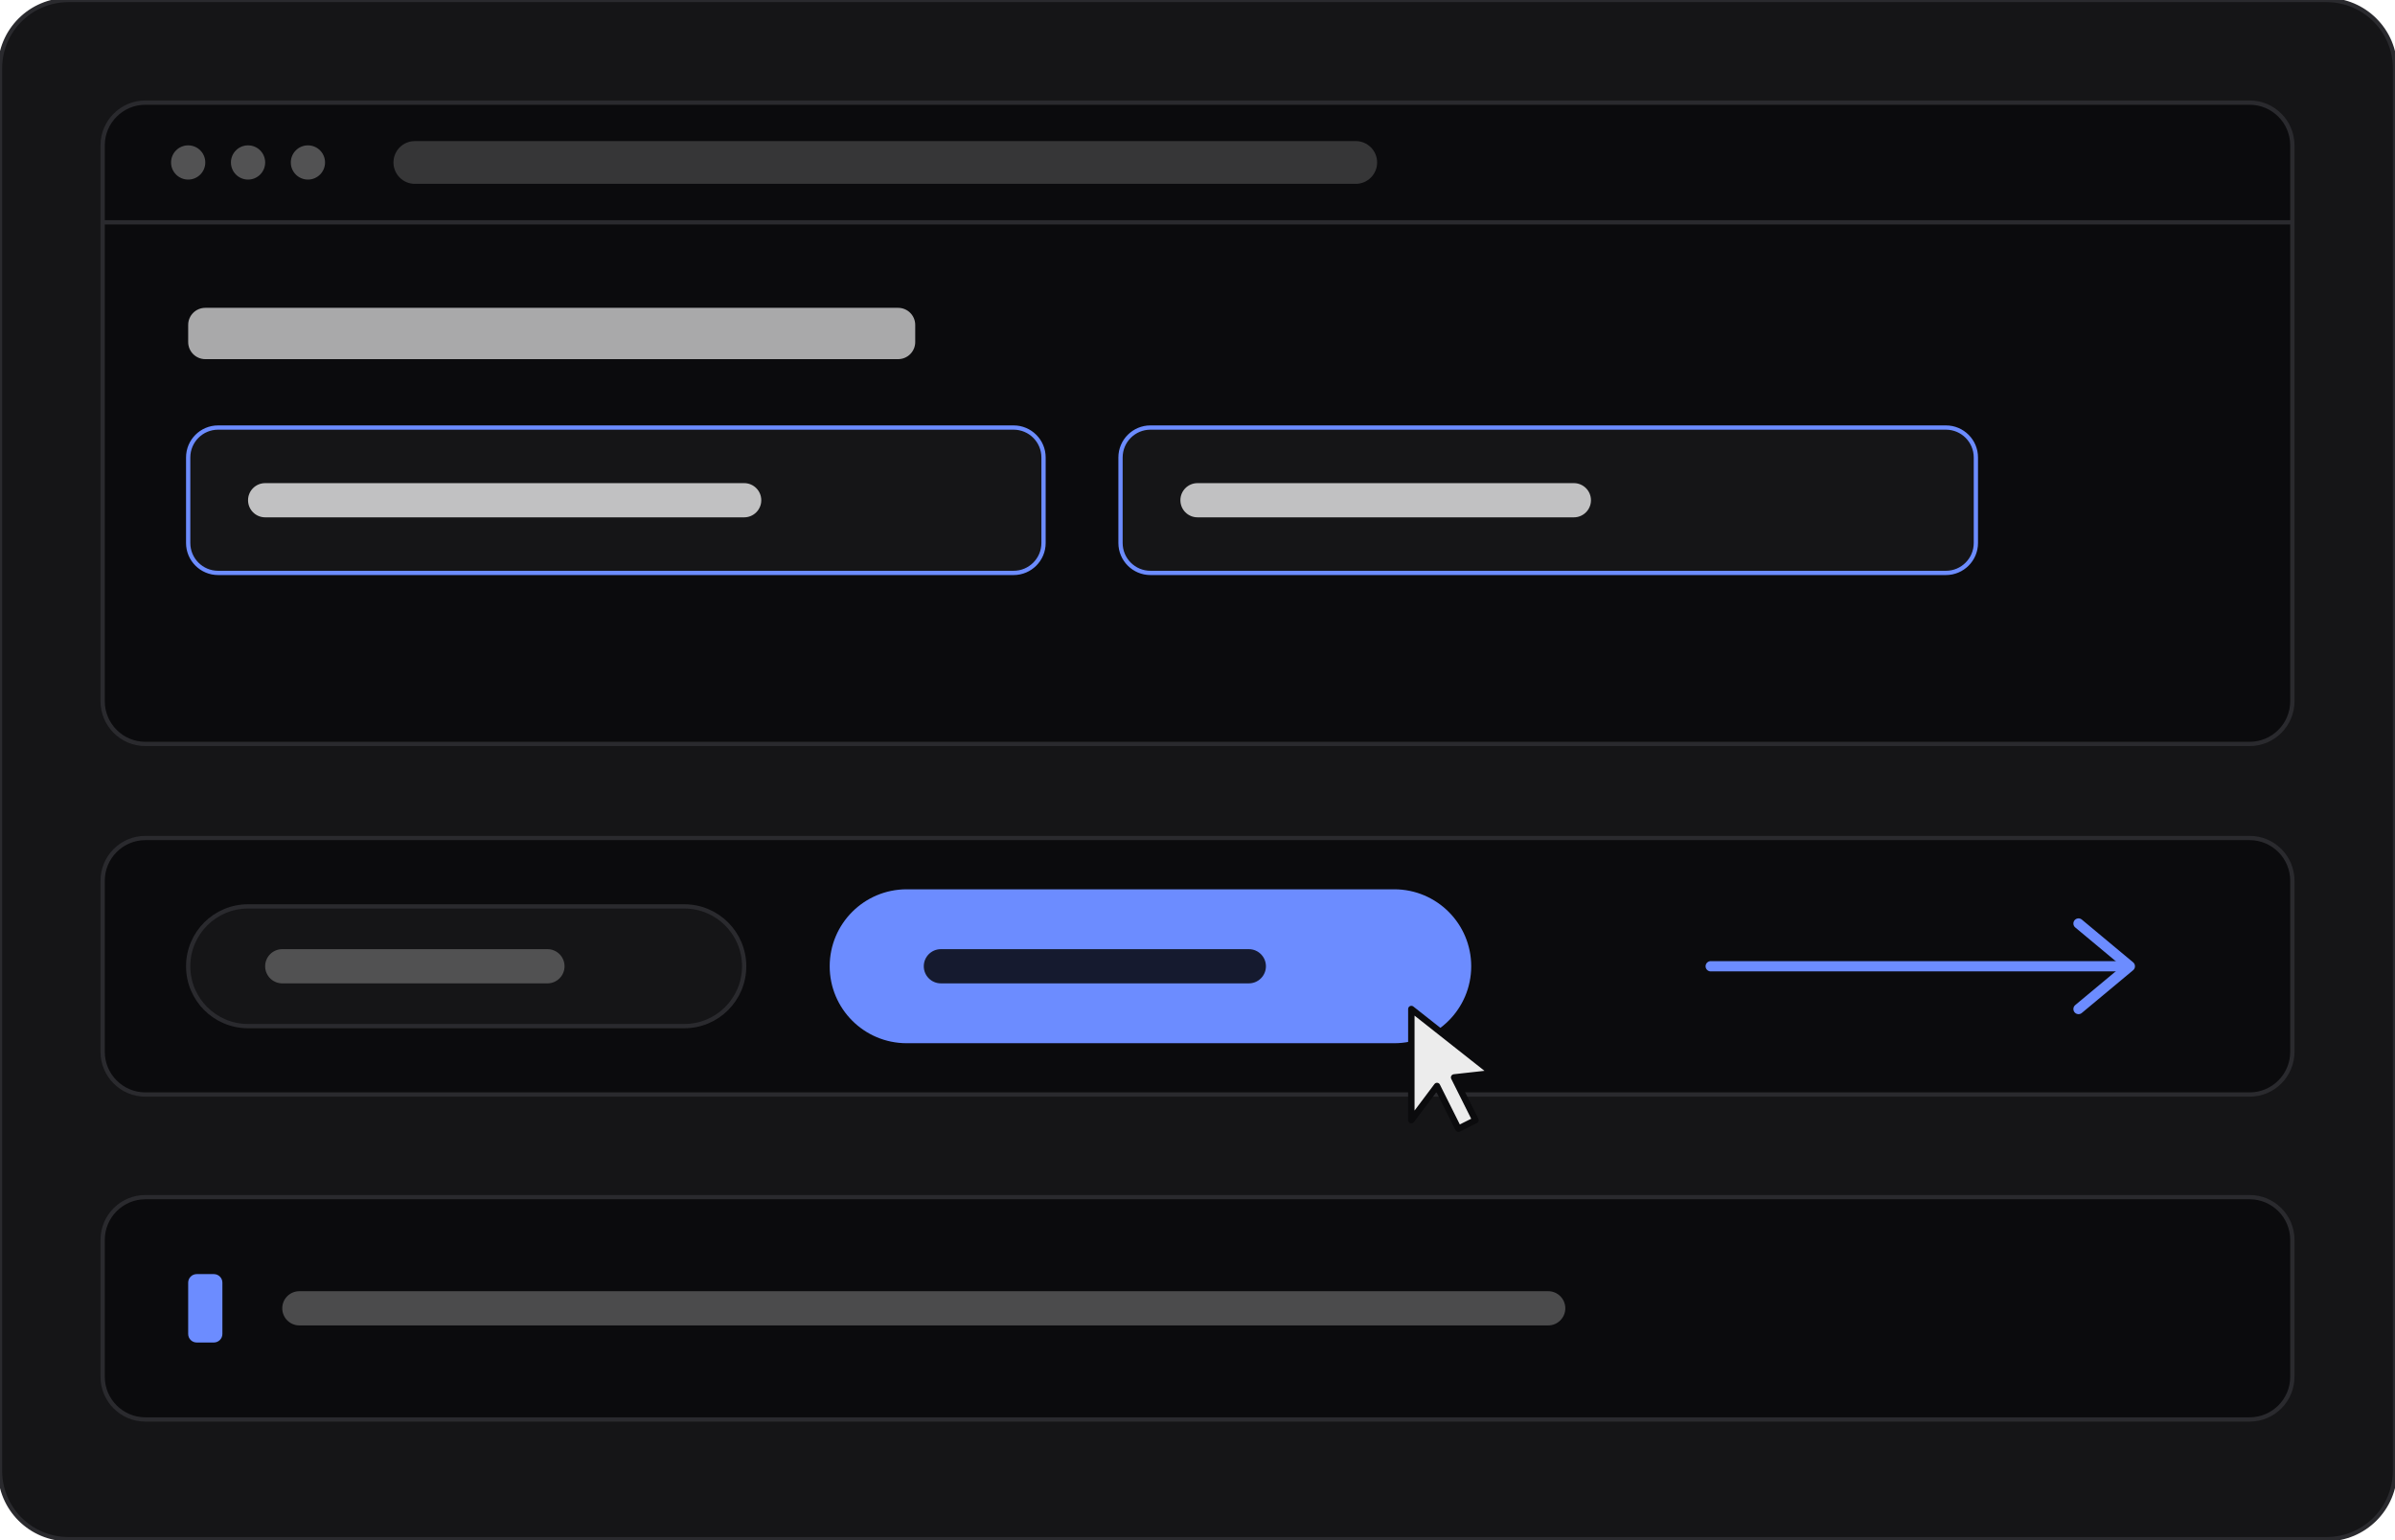
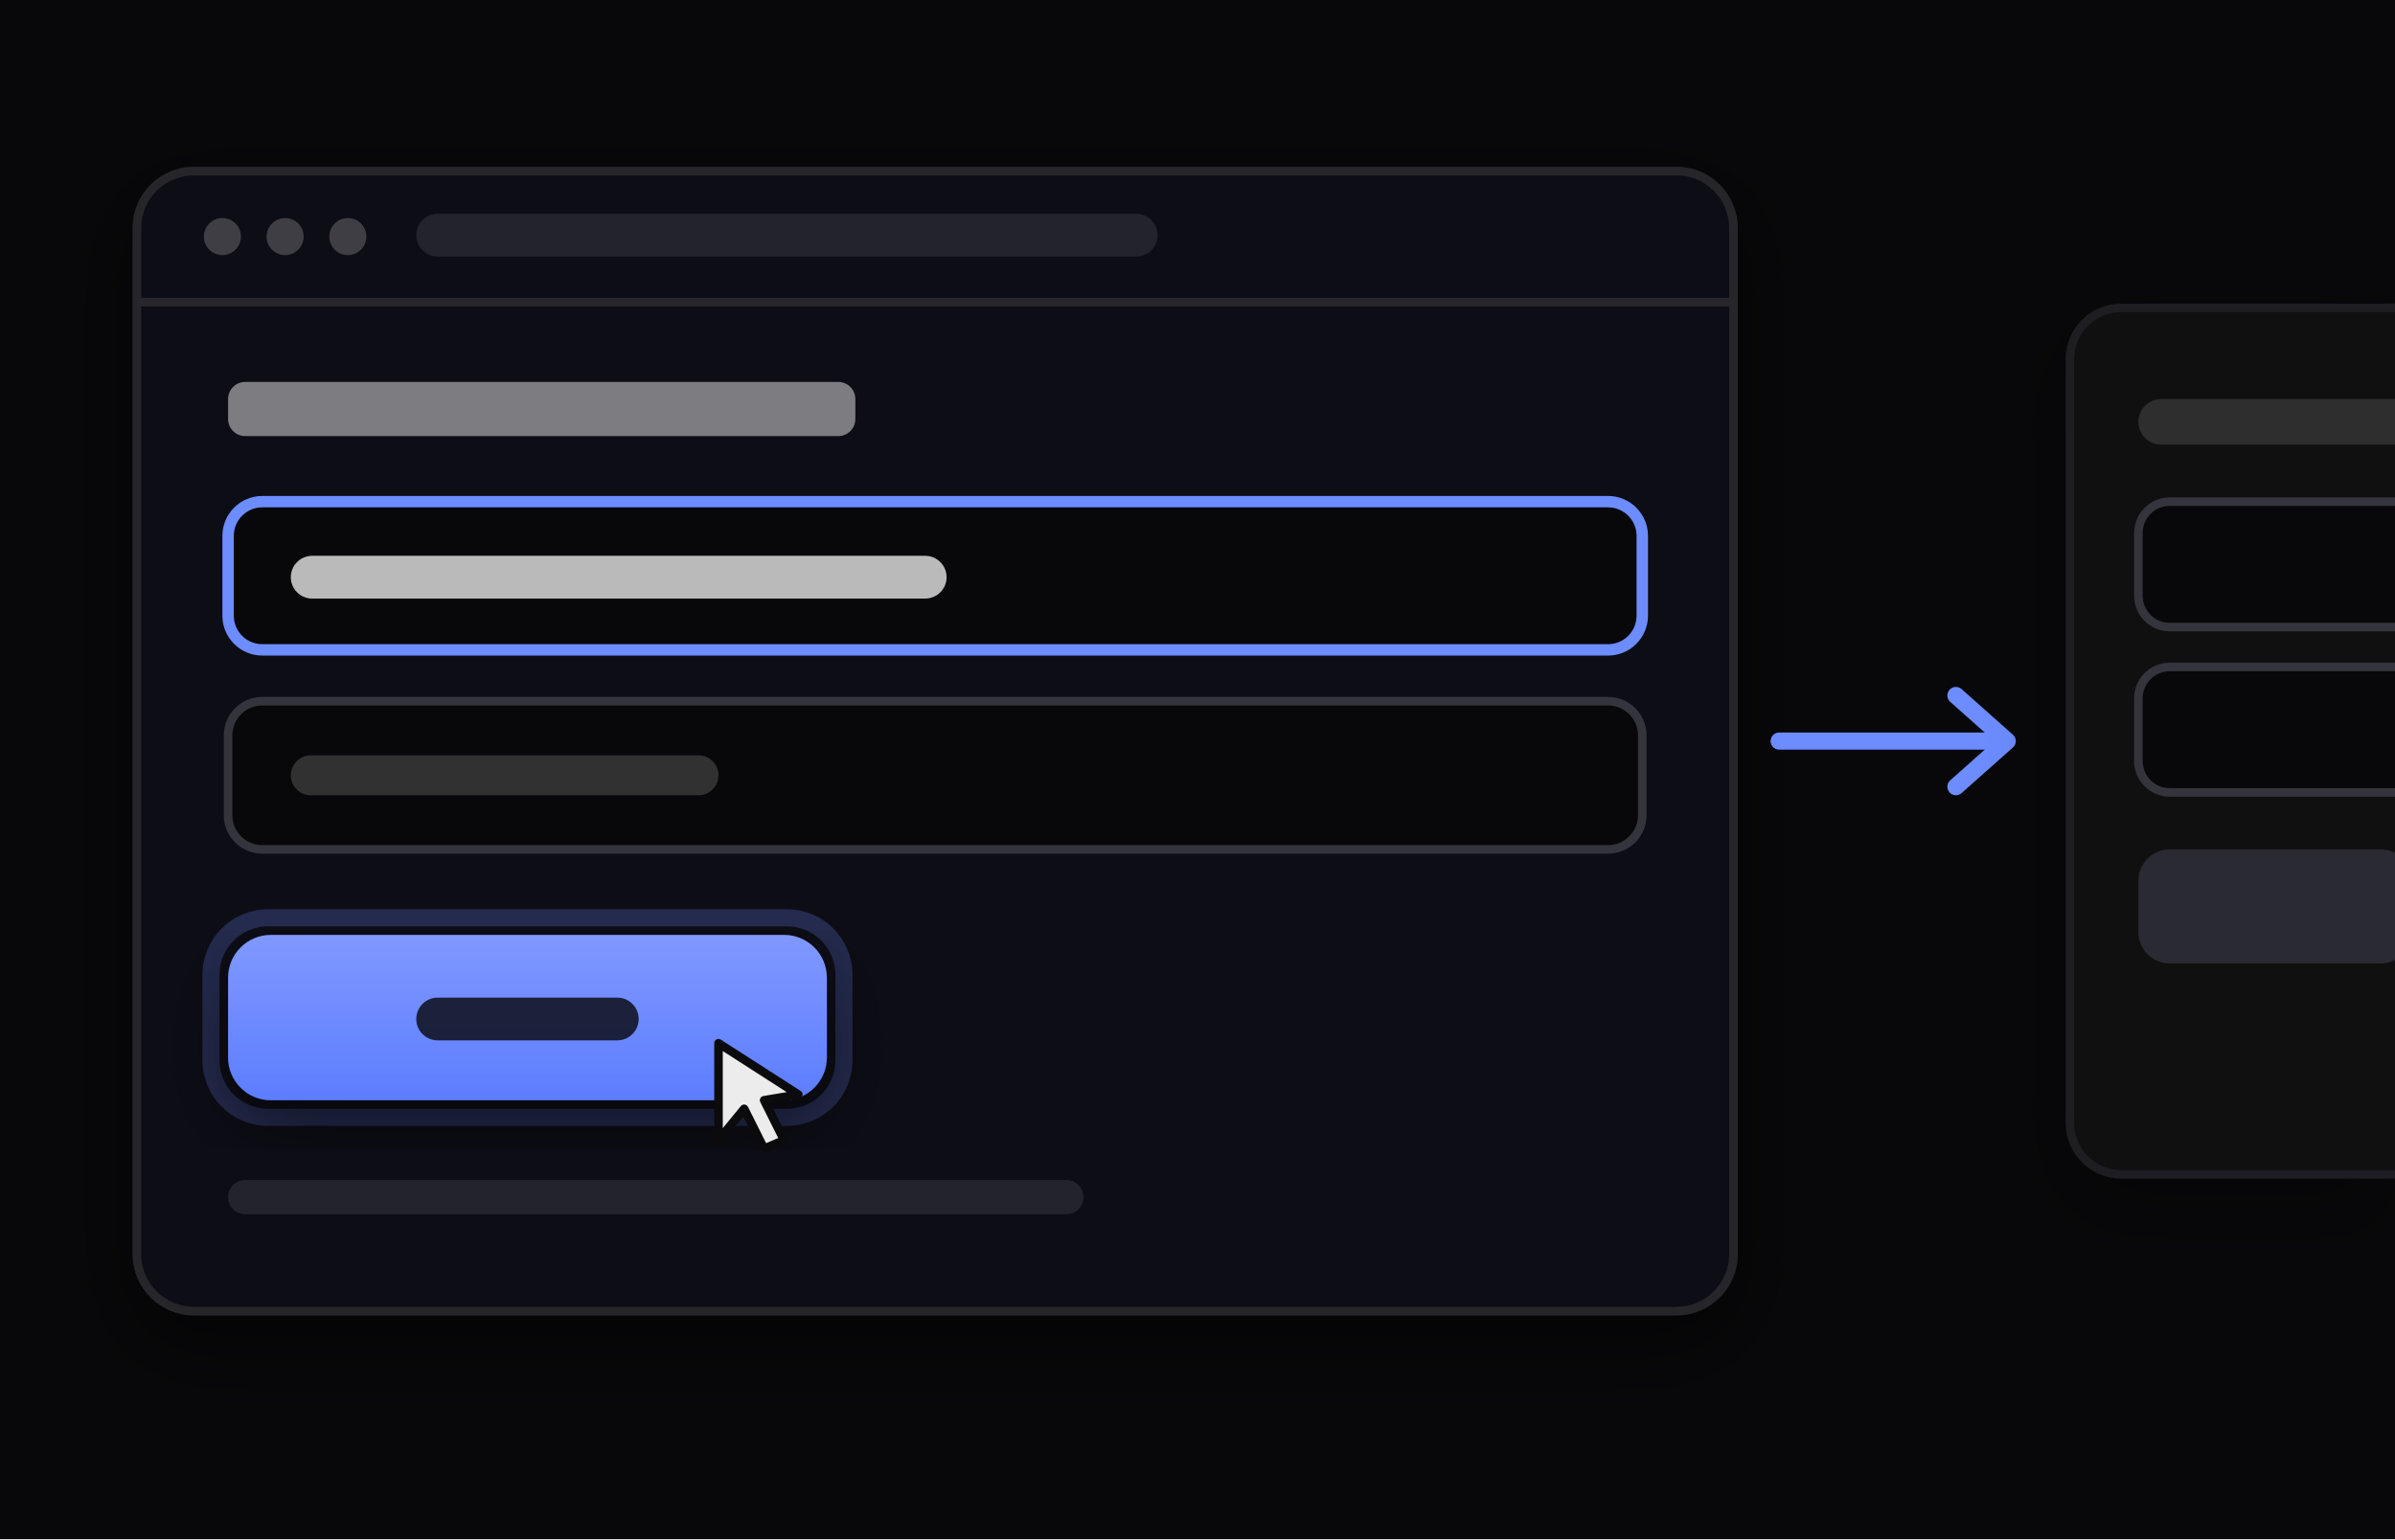
- <svg xmlns="http://www.w3.org/2000/svg" viewBox="0 0 560 360" role="img" aria-hidden="true">
-   <rect width="560" height="360" rx="16" fill="#151517" stroke="#2a2a2e" />
-   <rect x="24" y="24" width="512" height="150" rx="10" fill="#0b0b0d" stroke="#2a2a2e" />
-   <path d="M24 52h512" stroke="#2a2a2e" />
-   <circle cx="44" cy="38" r="4" fill="#9a9a9a" opacity=".5" />
-   <circle cx="58" cy="38" r="4" fill="#9a9a9a" opacity=".5" />
-   <circle cx="72" cy="38" r="4" fill="#9a9a9a" opacity=".5" />
-   <rect x="92" y="33" width="230" height="10" rx="5" fill="#9a9a9a" opacity=".3" />
-   <rect x="44" y="72" width="170" height="12" rx="4" fill="#ececec" opacity=".7" />
-   <rect x="44" y="100" width="200" height="34" rx="7" fill="#151517" stroke="#6c8cff" />
-   <rect x="58" y="113" width="120" height="8" rx="4" fill="#ececec" opacity=".8" />
-   <rect x="262" y="100" width="200" height="34" rx="7" fill="#151517" stroke="#6c8cff" />
-   <rect x="276" y="113" width="96" height="8" rx="4" fill="#ececec" opacity=".8" />
-   <rect x="24" y="196" width="512" height="60" rx="10" fill="#0b0b0d" stroke="#2a2a2e" />
-   <rect x="44" y="212" width="130" height="28" rx="14" fill="#151517" stroke="#2a2a2e" />
-   <rect x="62" y="222" width="70" height="8" rx="4" fill="#9a9a9a" opacity=".45" />
-   <rect x="194" y="208" width="150" height="36" rx="18" fill="#6c8cff" />
-   <rect x="216" y="222" width="80" height="8" rx="4" fill="#06060a" opacity=".85" />
-   <path d="M330 236l0 26 6-8 5 10 4-2-5-10 9-1z" fill="#ececec" stroke="#0b0b0d" stroke-width="1.5" stroke-linejoin="round" />
-   <path d="M400 226h96" stroke="#6c8cff" stroke-width="2.4" stroke-linecap="round" />
-   <path d="M486 216l12 10-12 10" fill="none" stroke="#6c8cff" stroke-width="2.4" stroke-linecap="round" stroke-linejoin="round" />
-   <rect x="24" y="280" width="512" height="52" rx="10" fill="#0b0b0d" stroke="#2a2a2e" />
-   <rect x="44" y="298" width="8" height="16" rx="2" fill="#6c8cff" />
-   <rect x="66" y="302" width="300" height="8" rx="4" fill="#9a9a9a" opacity=".45" />
+ <svg xmlns="http://www.w3.org/2000/svg" viewBox="0 0 840 540" role="img" aria-hidden="true" focusable="false">
+   <rect width="840" height="540" fill="#08080a" />
+   <defs>
+     <linearGradient id="panel" x1="0" y1="0" x2="0" y2="1">
+       <stop offset="0" stop-color="#202026" />
+       <stop offset="1" stop-color="#17171b" />
+     </linearGradient>
+     <linearGradient id="cta" x1="0" y1="0" x2="0" y2="1">
+       <stop offset="0" stop-color="#8098ff" />
+       <stop offset="1" stop-color="#5c7dff" />
+     </linearGradient>
+     <linearGradient id="glass" x1="0" y1="0" x2="0" y2="1">
+       <stop offset="0" stop-color="#ffffff" stop-opacity=".07" />
+       <stop offset="1" stop-color="#ffffff" stop-opacity="0" />
+     </linearGradient>
+     <filter id="lift" x="-20%" y="-20%" width="140%" height="150%">
+       <feDropShadow dx="0" dy="10" stdDeviation="14" flood-color="#000000" flood-opacity=".55" />
+     </filter>
+   </defs>
+   <g filter="url(#lift)">
+     <rect x="48" y="60" width="560" height="400" rx="20" fill="#101014" stroke="#26262c" stroke-width="3" />
+   </g>
+   <path d="M48 106H608" stroke="#26262c" stroke-width="3" />
+   <circle cx="78" cy="83" r="6.5" fill="#9a9a9a" opacity=".35" />
+   <circle cx="100" cy="83" r="6.5" fill="#9a9a9a" opacity=".35" />
+   <circle cx="122" cy="83" r="6.5" fill="#9a9a9a" opacity=".35" />
+   <rect x="146" y="75" width="260" height="15" rx="7.5" fill="#9a9a9a" opacity=".16" />
+   <rect x="80" y="134" width="220" height="19" rx="6" fill="#ececec" opacity=".5" />
+   <rect x="80" y="176" width="496" height="52" rx="12" fill="#08080a" stroke="#6c8cff" stroke-width="4" />
+   <rect x="102" y="195" width="230" height="15" rx="7.5" fill="#ececec" opacity=".78" />
+   <rect x="80" y="246" width="496" height="52" rx="12" fill="#08080a" stroke="#34343c" stroke-width="3" />
+   <rect x="102" y="265" width="150" height="14" rx="7" fill="#9a9a9a" opacity=".28" />
+   <rect x="74" y="322" width="222" height="70" rx="20" fill="none" stroke="#6c8cff" stroke-width="6" opacity=".24" />
+   <rect x="80" y="328" width="210" height="58" rx="15" fill="url(#cta)" filter="url(#lift)" />
+   <rect x="146" y="350" width="78" height="15" rx="7.5" fill="#06060a" opacity=".8" />
+   <path d="M252 366v34l9-11 7 14 7-3-7-14 12-2z" fill="#ececec" stroke="#0b0b0d" stroke-width="3" stroke-linejoin="round" />
+   <rect x="80" y="414" width="300" height="12" rx="6" fill="#9a9a9a" opacity=".16" />
+   <path d="M624 260h74" stroke="#6c8cff" stroke-width="6" stroke-linecap="round" />
+   <path d="M686 244l18 16-18 16" fill="none" stroke="#6c8cff" stroke-width="6" stroke-linecap="round" stroke-linejoin="round" />
+   <g opacity=".55" filter="url(#lift)">
+     <rect x="726" y="108" width="150" height="304" rx="18" fill="#131317" stroke="#2d2d35" stroke-width="3" />
+   </g>
+   <rect x="750" y="140" width="100" height="16" rx="8" fill="#9a9a9a" opacity=".22" />
+   <rect x="750" y="176" width="126" height="44" rx="11" fill="#08080a" stroke="#34343c" stroke-width="3" />
+   <rect x="750" y="234" width="126" height="44" rx="11" fill="#08080a" stroke="#34343c" stroke-width="3" />
+   <rect x="750" y="298" width="96" height="40" rx="11" fill="#2a2a33" />
</svg>
